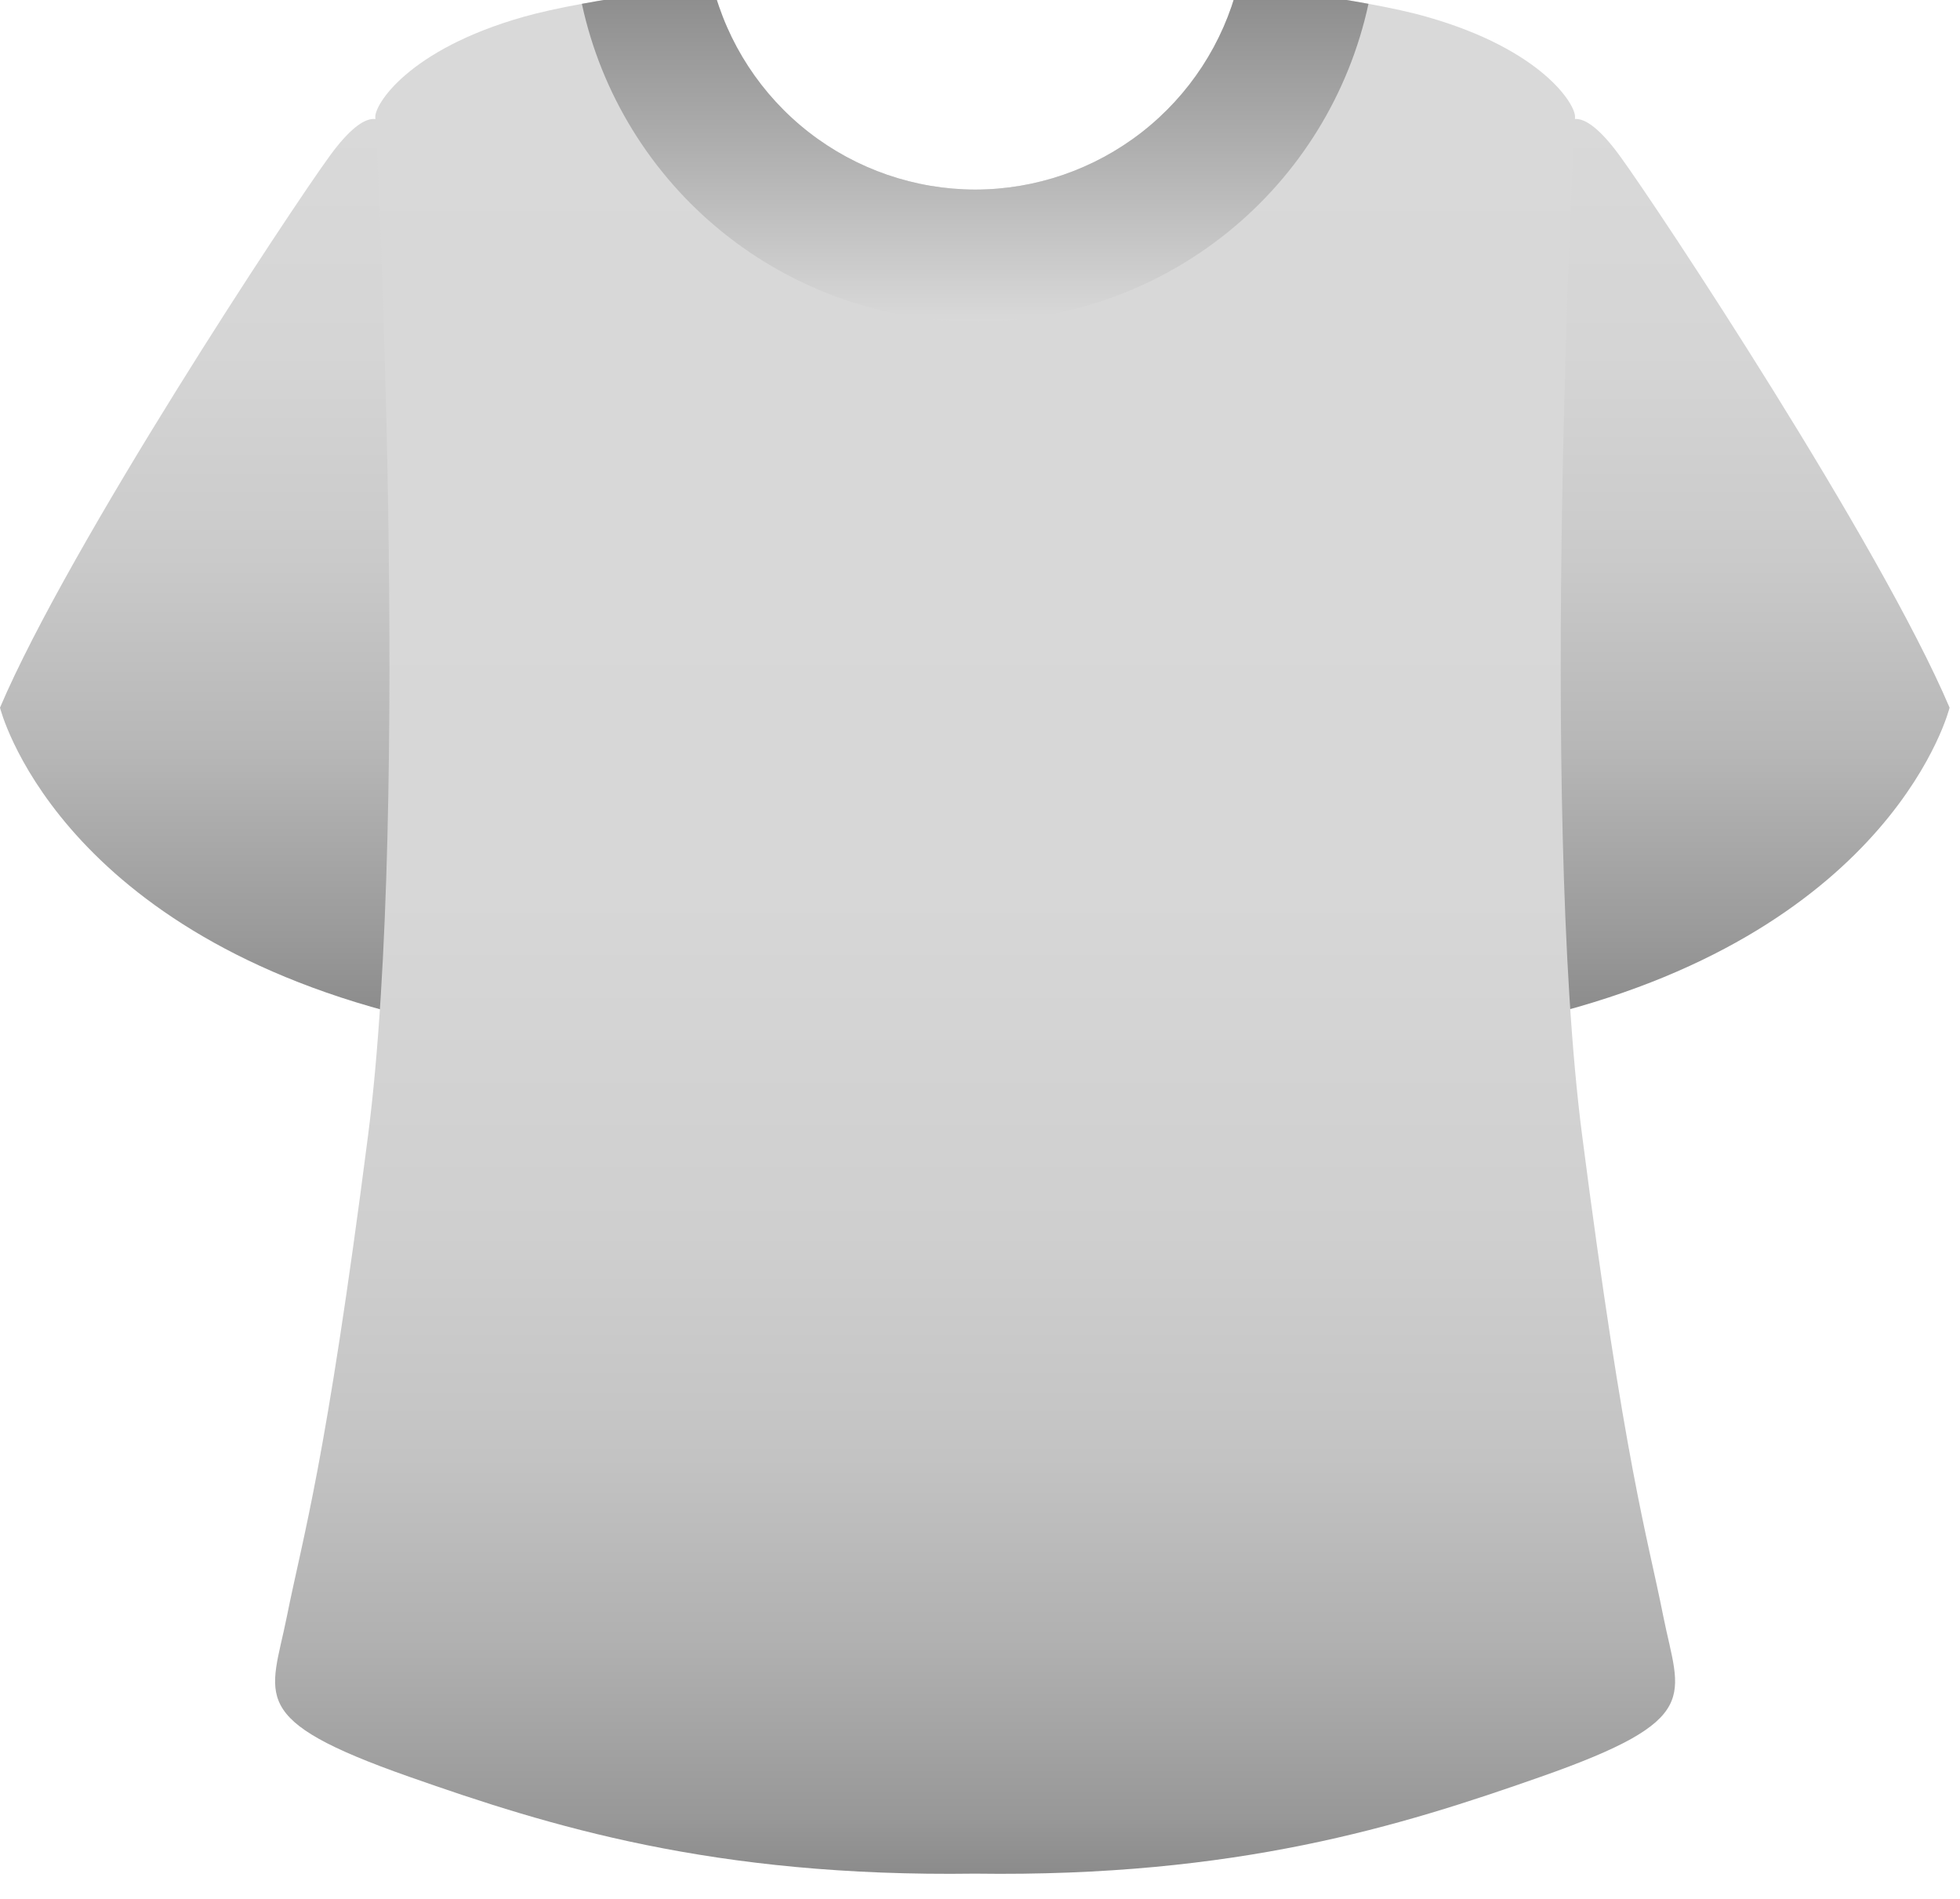
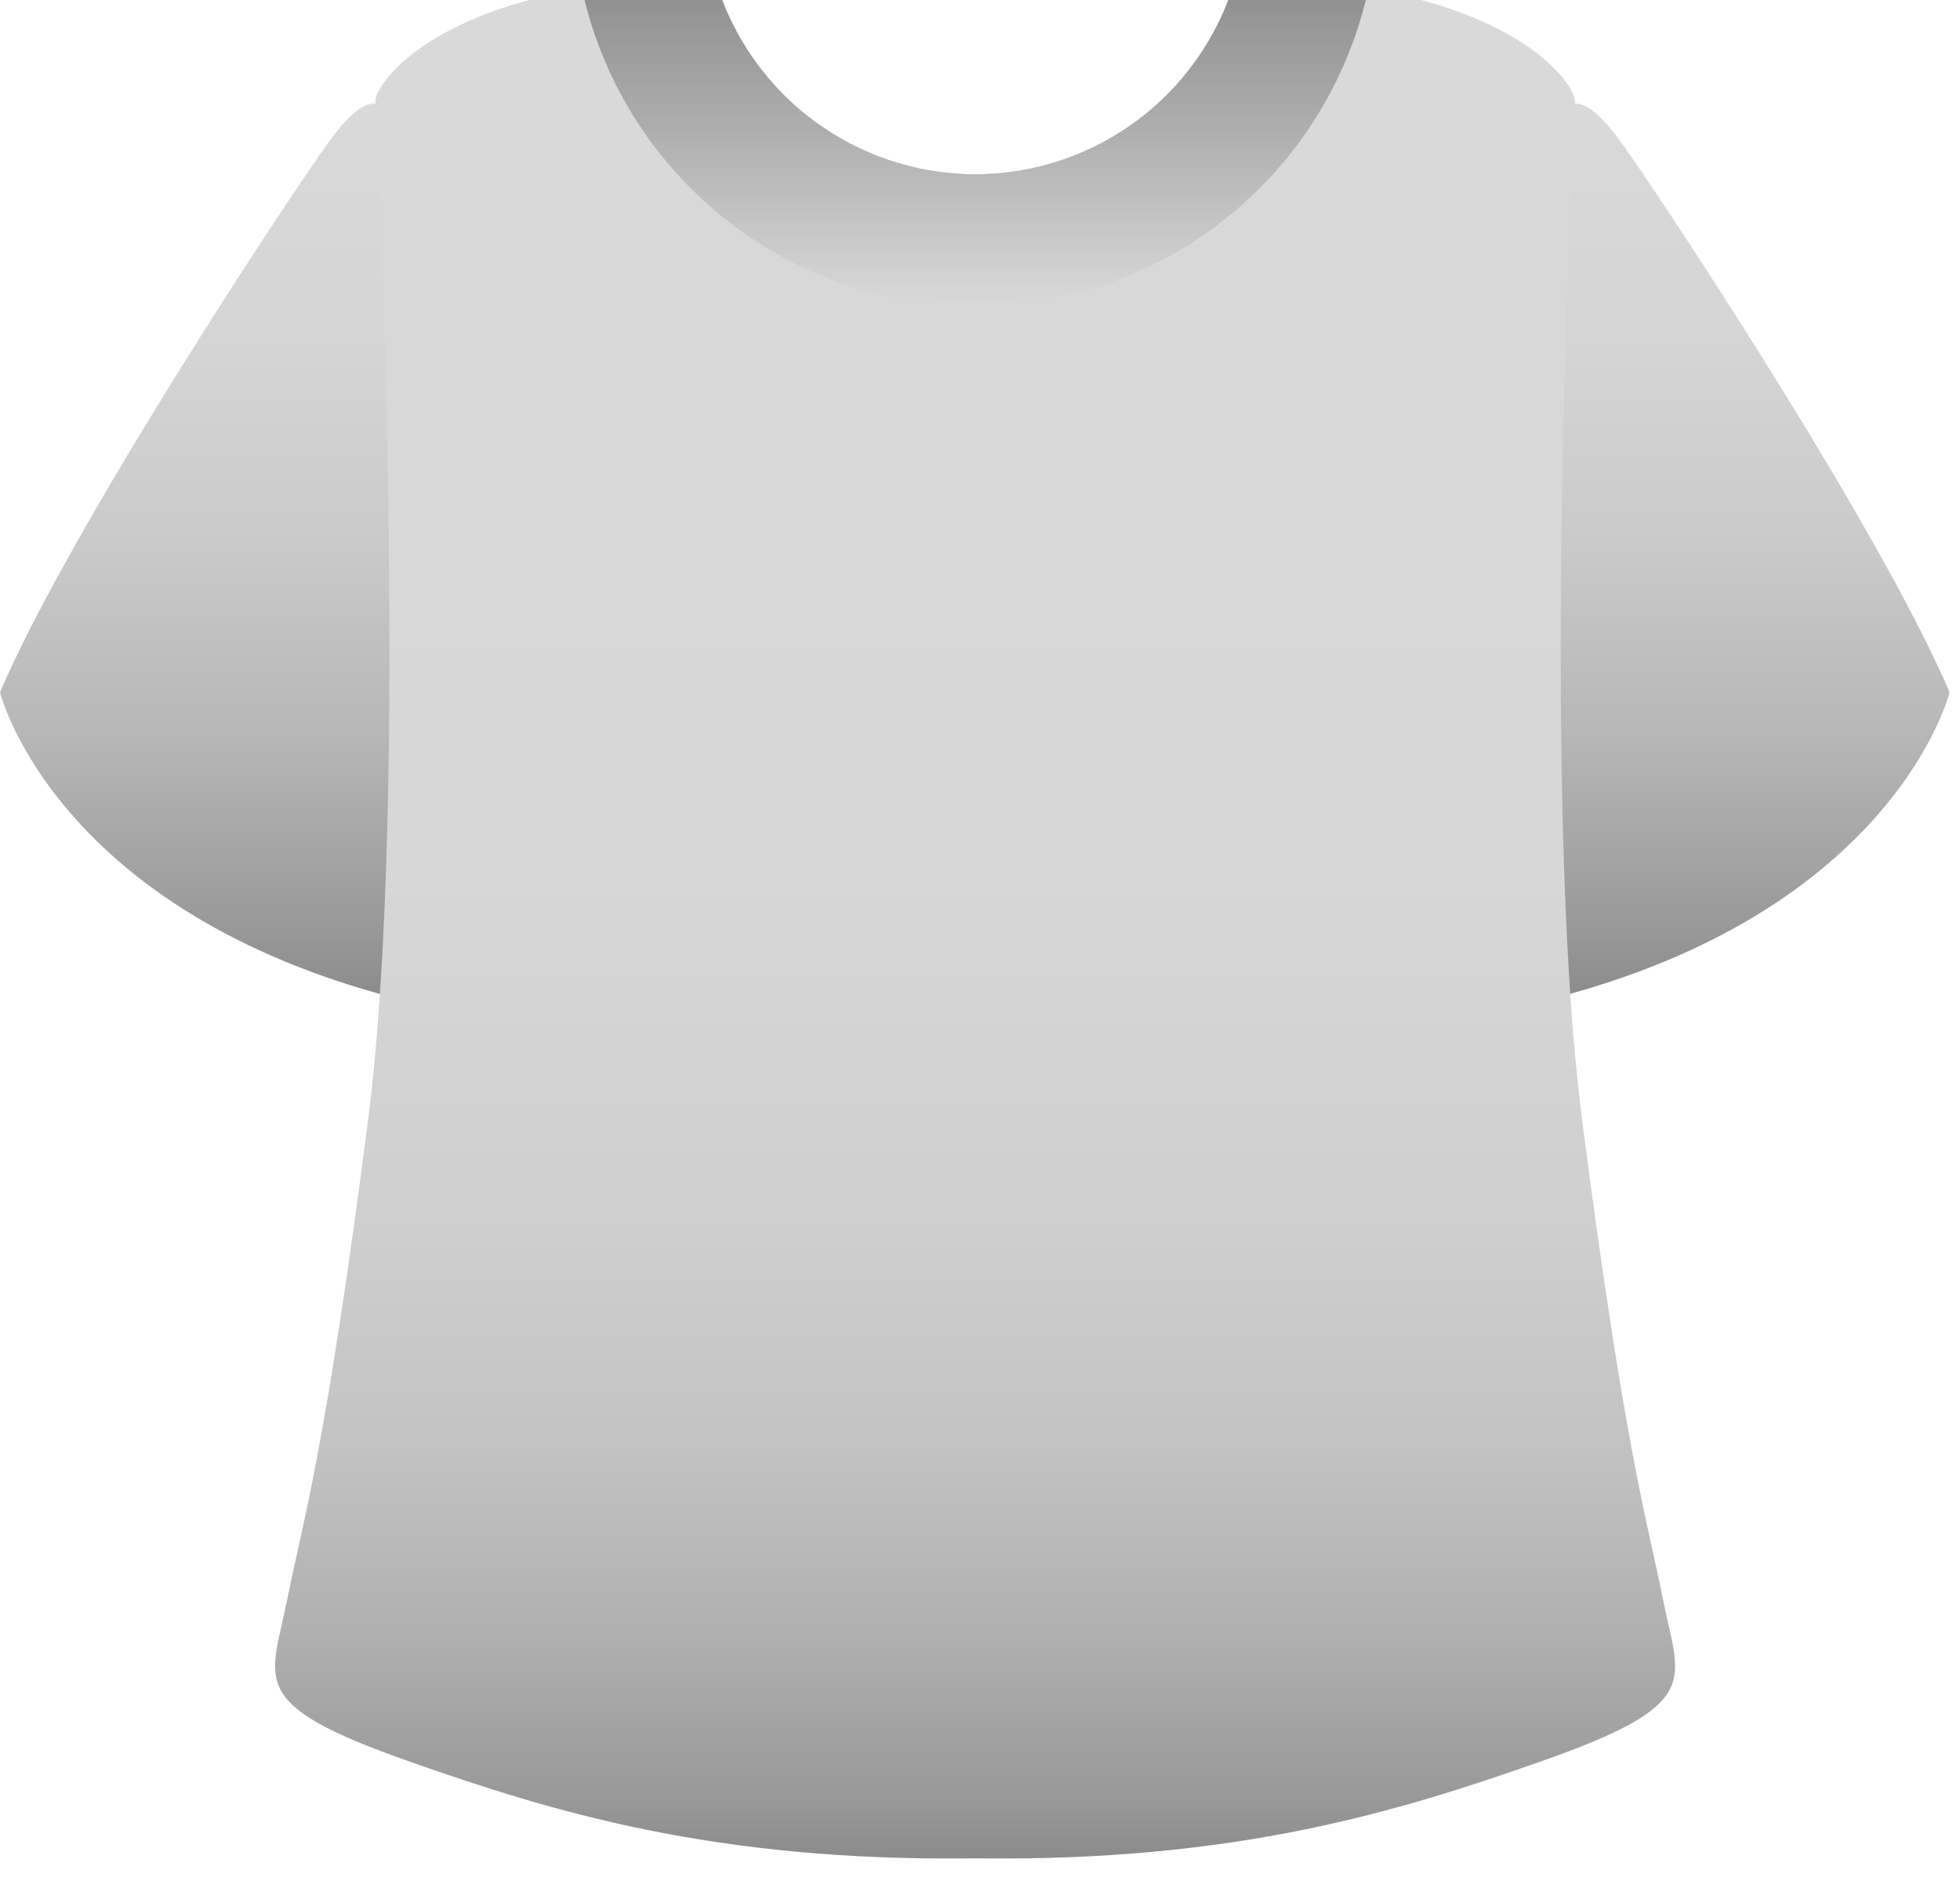
<svg xmlns="http://www.w3.org/2000/svg" width="128" height="124" viewBox="0 0 128 124" fill="none">
-   <g transform="translate(0, -1)">
+   <g transform="translate(0, -2)">
    <path d="M25 9.07C25 9.07 24.15 7.6 21.55 11.16C18.95 14.72 4.55 36.52 0 47.21C0 47.21 3.54 61.59 26.3 67.3L25 9.07Z" fill="url(#paint0_linear_95_213)" />
    <path d="M102.32 9.07C102.32 9.07 103.17 7.6 105.77 11.16C108.37 14.72 122.77 36.52 127.32 47.21C127.32 47.21 123.78 61.59 101.02 67.3L102.32 9.07Z" fill="url(#paint1_linear_95_213)" />
    <path d="M108.62 106.53C107.57 101.23 106.12 96.8 103.32 75.12C100.52 53.44 102.79 9.5 102.86 8.67C102.93 7.84 100.69 4.23 93.18 2.1C92.18 1.81 90.85 1.52 89.37 1.25C86.88 0.79 83.9 0.37 80.85 0C79.885 3.821 77.673 7.211 74.566 9.634C71.458 12.057 67.631 13.376 63.69 13.38C59.749 13.374 55.923 12.055 52.816 9.632C49.709 7.209 47.497 3.82 46.53 0C43.48 0.37 40.5 0.79 38 1.25C36.52 1.52 35.22 1.81 34.19 2.1C26.67 4.23 24.44 7.84 24.51 8.67C24.58 9.5 26.83 53.45 24.04 75.12C21.25 96.79 19.8 101.23 18.74 106.53C17.68 111.83 16.04 113.27 26.74 117.03C35.87 120.24 46.56 123.59 63.67 123.35C80.78 123.59 91.47 120.24 100.61 117.03C111.32 113.27 109.68 111.83 108.62 106.53Z" fill="url(#paint2_linear_95_213)" />
    <path d="M89.37 1.25C86.88 0.79 83.9 0.37 80.85 0C79.885 3.821 77.673 7.211 74.566 9.634C71.458 12.057 67.631 13.376 63.69 13.38C59.75 13.374 55.923 12.055 52.816 9.632C49.709 7.209 47.497 3.82 46.53 0C43.48 0.37 40.5 0.79 38 1.25C39.267 7.119 42.505 12.379 47.175 16.153C51.844 19.928 57.665 21.991 63.67 22C69.68 21.998 75.508 19.938 80.184 16.163C84.86 12.387 88.102 7.125 89.37 1.25Z" fill="url(#paint3_linear_95_213)" />
    <defs>
      <linearGradient id="paint0_linear_95_213" x1="13.15" y1="8.77" x2="13.15" y2="67.3" gradientUnits="userSpaceOnUse">
        <stop stop-color="#D9D9D9" />
        <stop offset="0.26" stop-color="#D5D5D5" />
        <stop offset="0.49" stop-color="#CACACA" />
        <stop offset="0.71" stop-color="#B6B6B6" />
        <stop offset="0.91" stop-color="#9A9A9A" />
        <stop offset="1" stop-color="#8B8B8B" />
      </linearGradient>
      <linearGradient id="paint1_linear_95_213" x1="114.17" y1="8.77" x2="114.17" y2="67.3" gradientUnits="userSpaceOnUse">
        <stop stop-color="#D9D9D9" />
        <stop offset="0.26" stop-color="#D5D5D5" />
        <stop offset="0.49" stop-color="#CACACA" />
        <stop offset="0.71" stop-color="#B6B6B6" />
        <stop offset="0.91" stop-color="#9A9A9A" />
        <stop offset="1" stop-color="#8B8B8B" />
      </linearGradient>
      <linearGradient id="paint2_linear_95_213" x1="63.69" y1="0" x2="63.69" y2="123.36" gradientUnits="userSpaceOnUse">
        <stop stop-color="#D9D9D9" />
        <stop offset="0.48" stop-color="#D7D7D7" />
        <stop offset="0.66" stop-color="#CFCFCF" />
        <stop offset="0.78" stop-color="#C3C3C3" />
        <stop offset="0.88" stop-color="#B0B0B0" />
        <stop offset="0.97" stop-color="#989898" />
        <stop offset="1" stop-color="#8B8B8B" />
      </linearGradient>
      <linearGradient id="paint3_linear_95_213" x1="63.69" y1="21.95" x2="63.69" y2="0" gradientUnits="userSpaceOnUse">
        <stop stop-color="#D9D9D9" />
        <stop offset="0.55" stop-color="#ACACAC" />
        <stop offset="1" stop-color="#8B8B8B" />
      </linearGradient>
    </defs>
  </g>
</svg>
